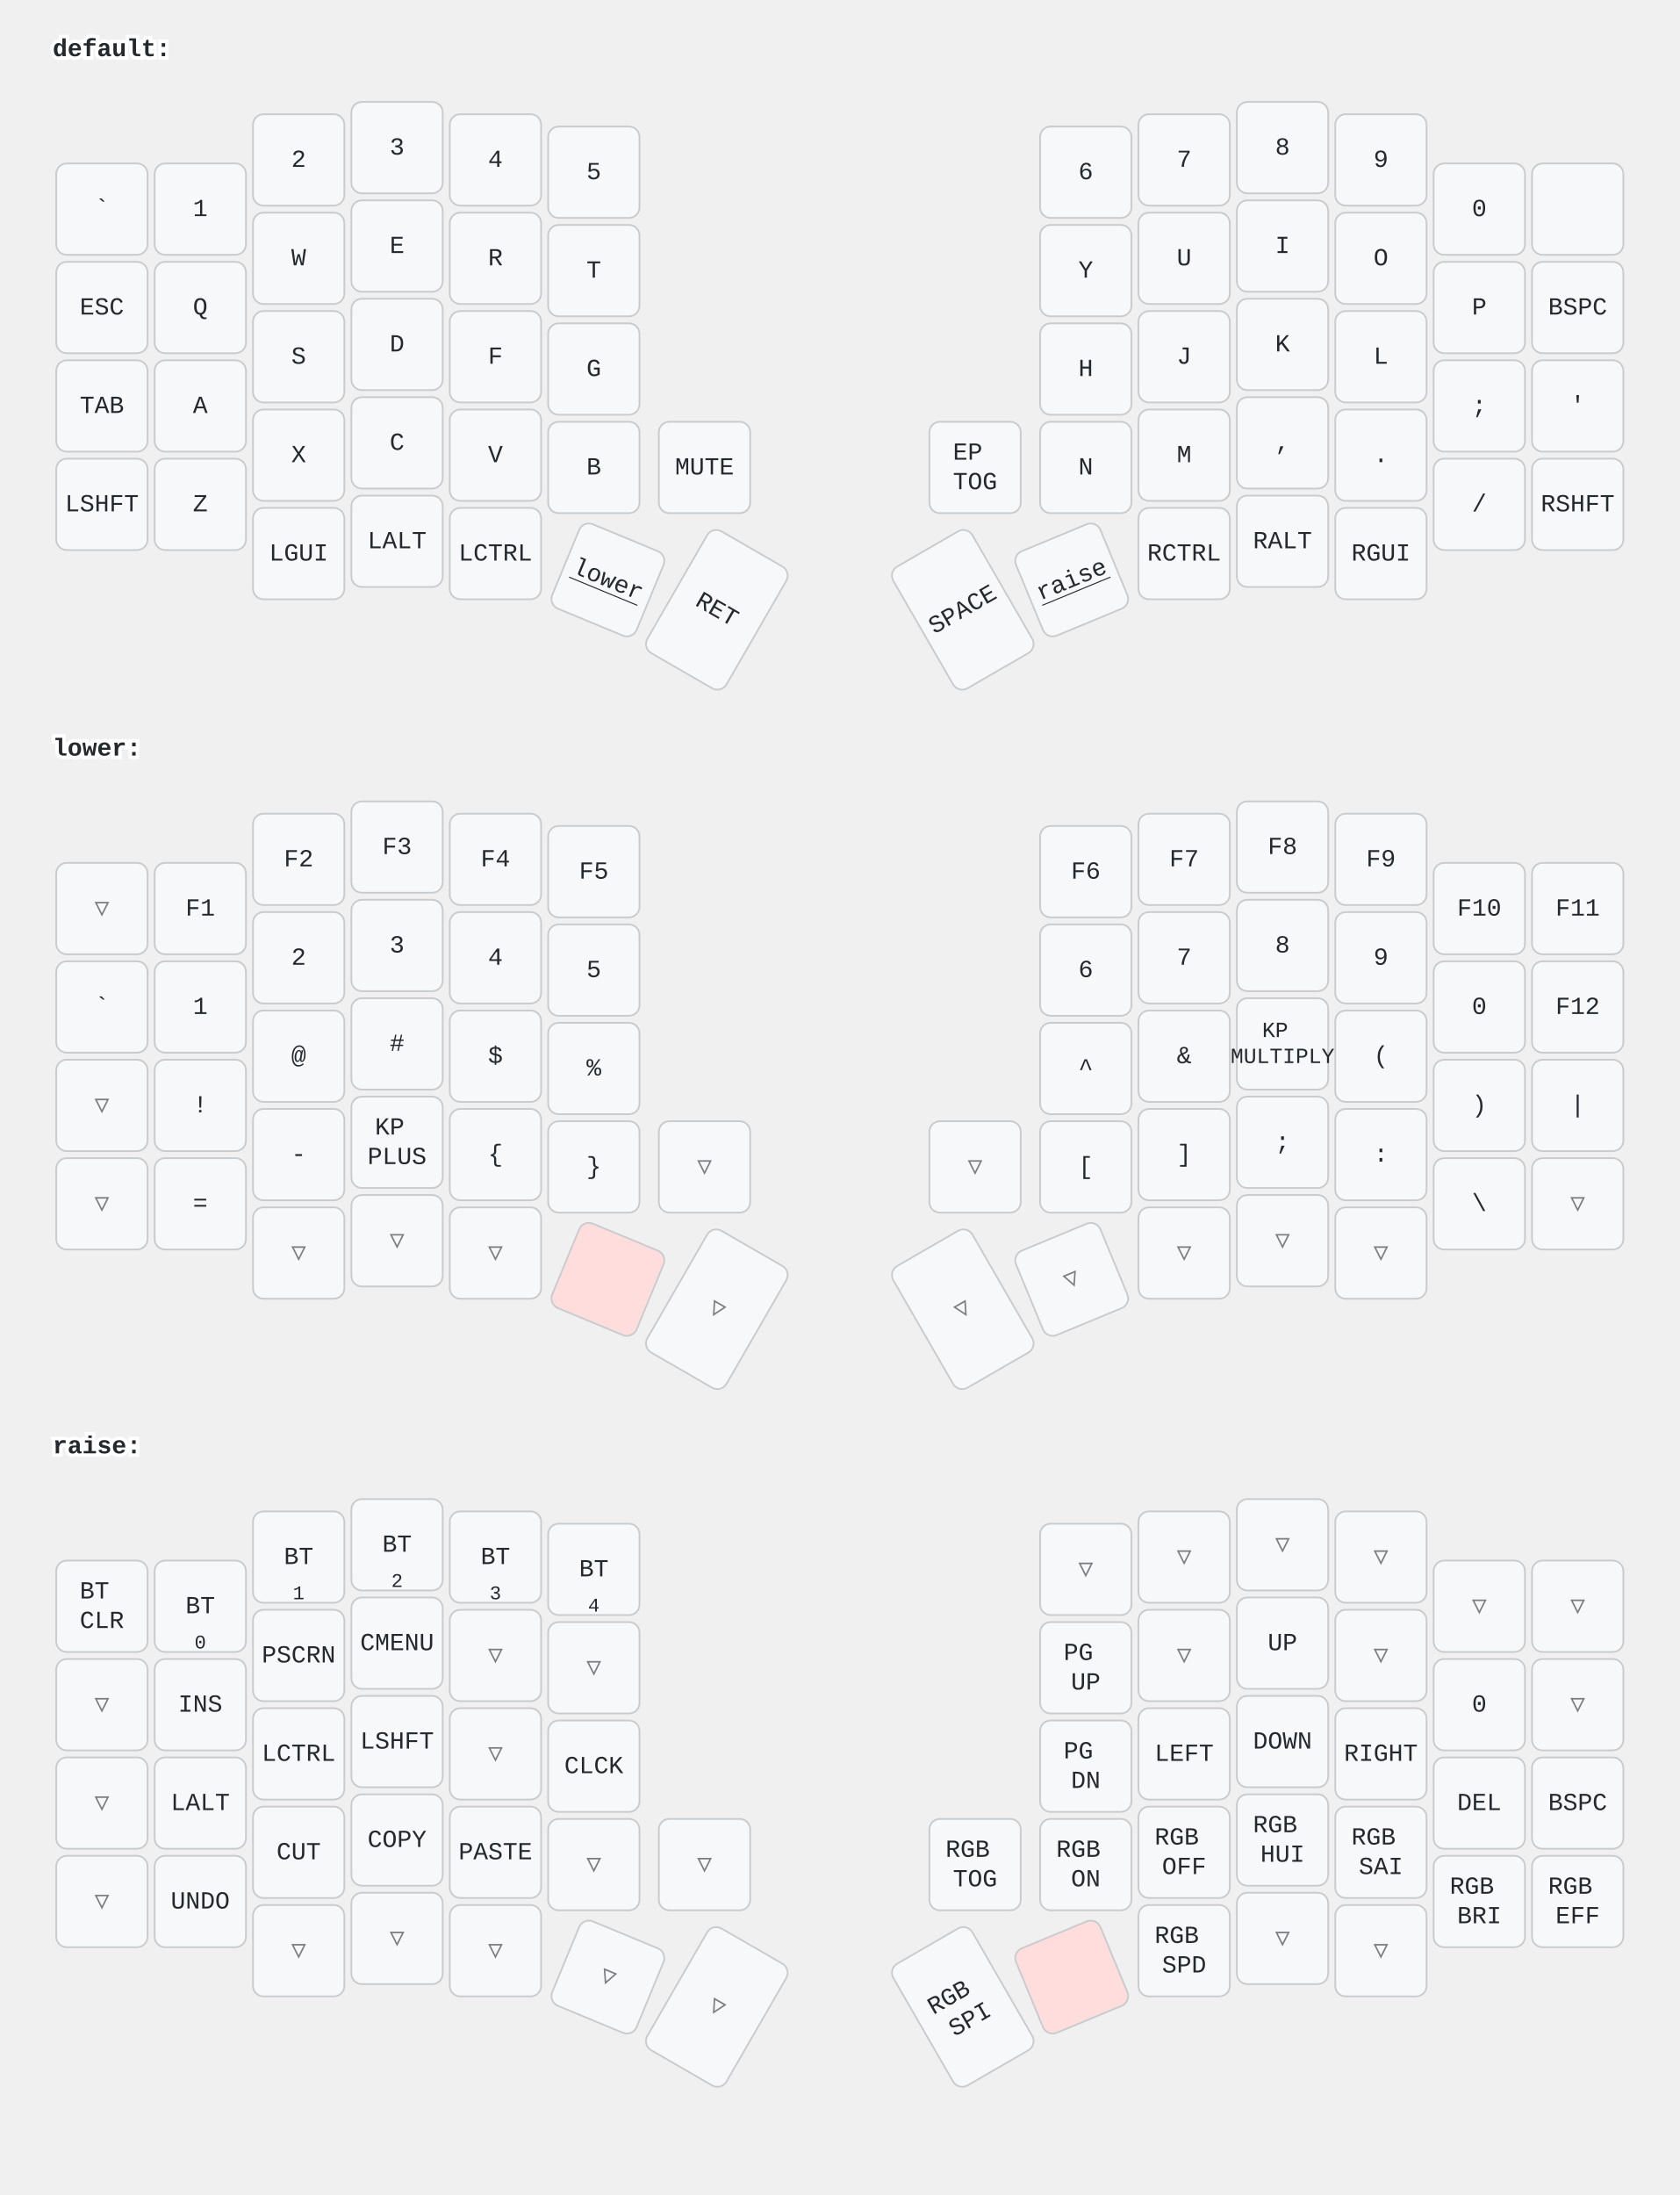
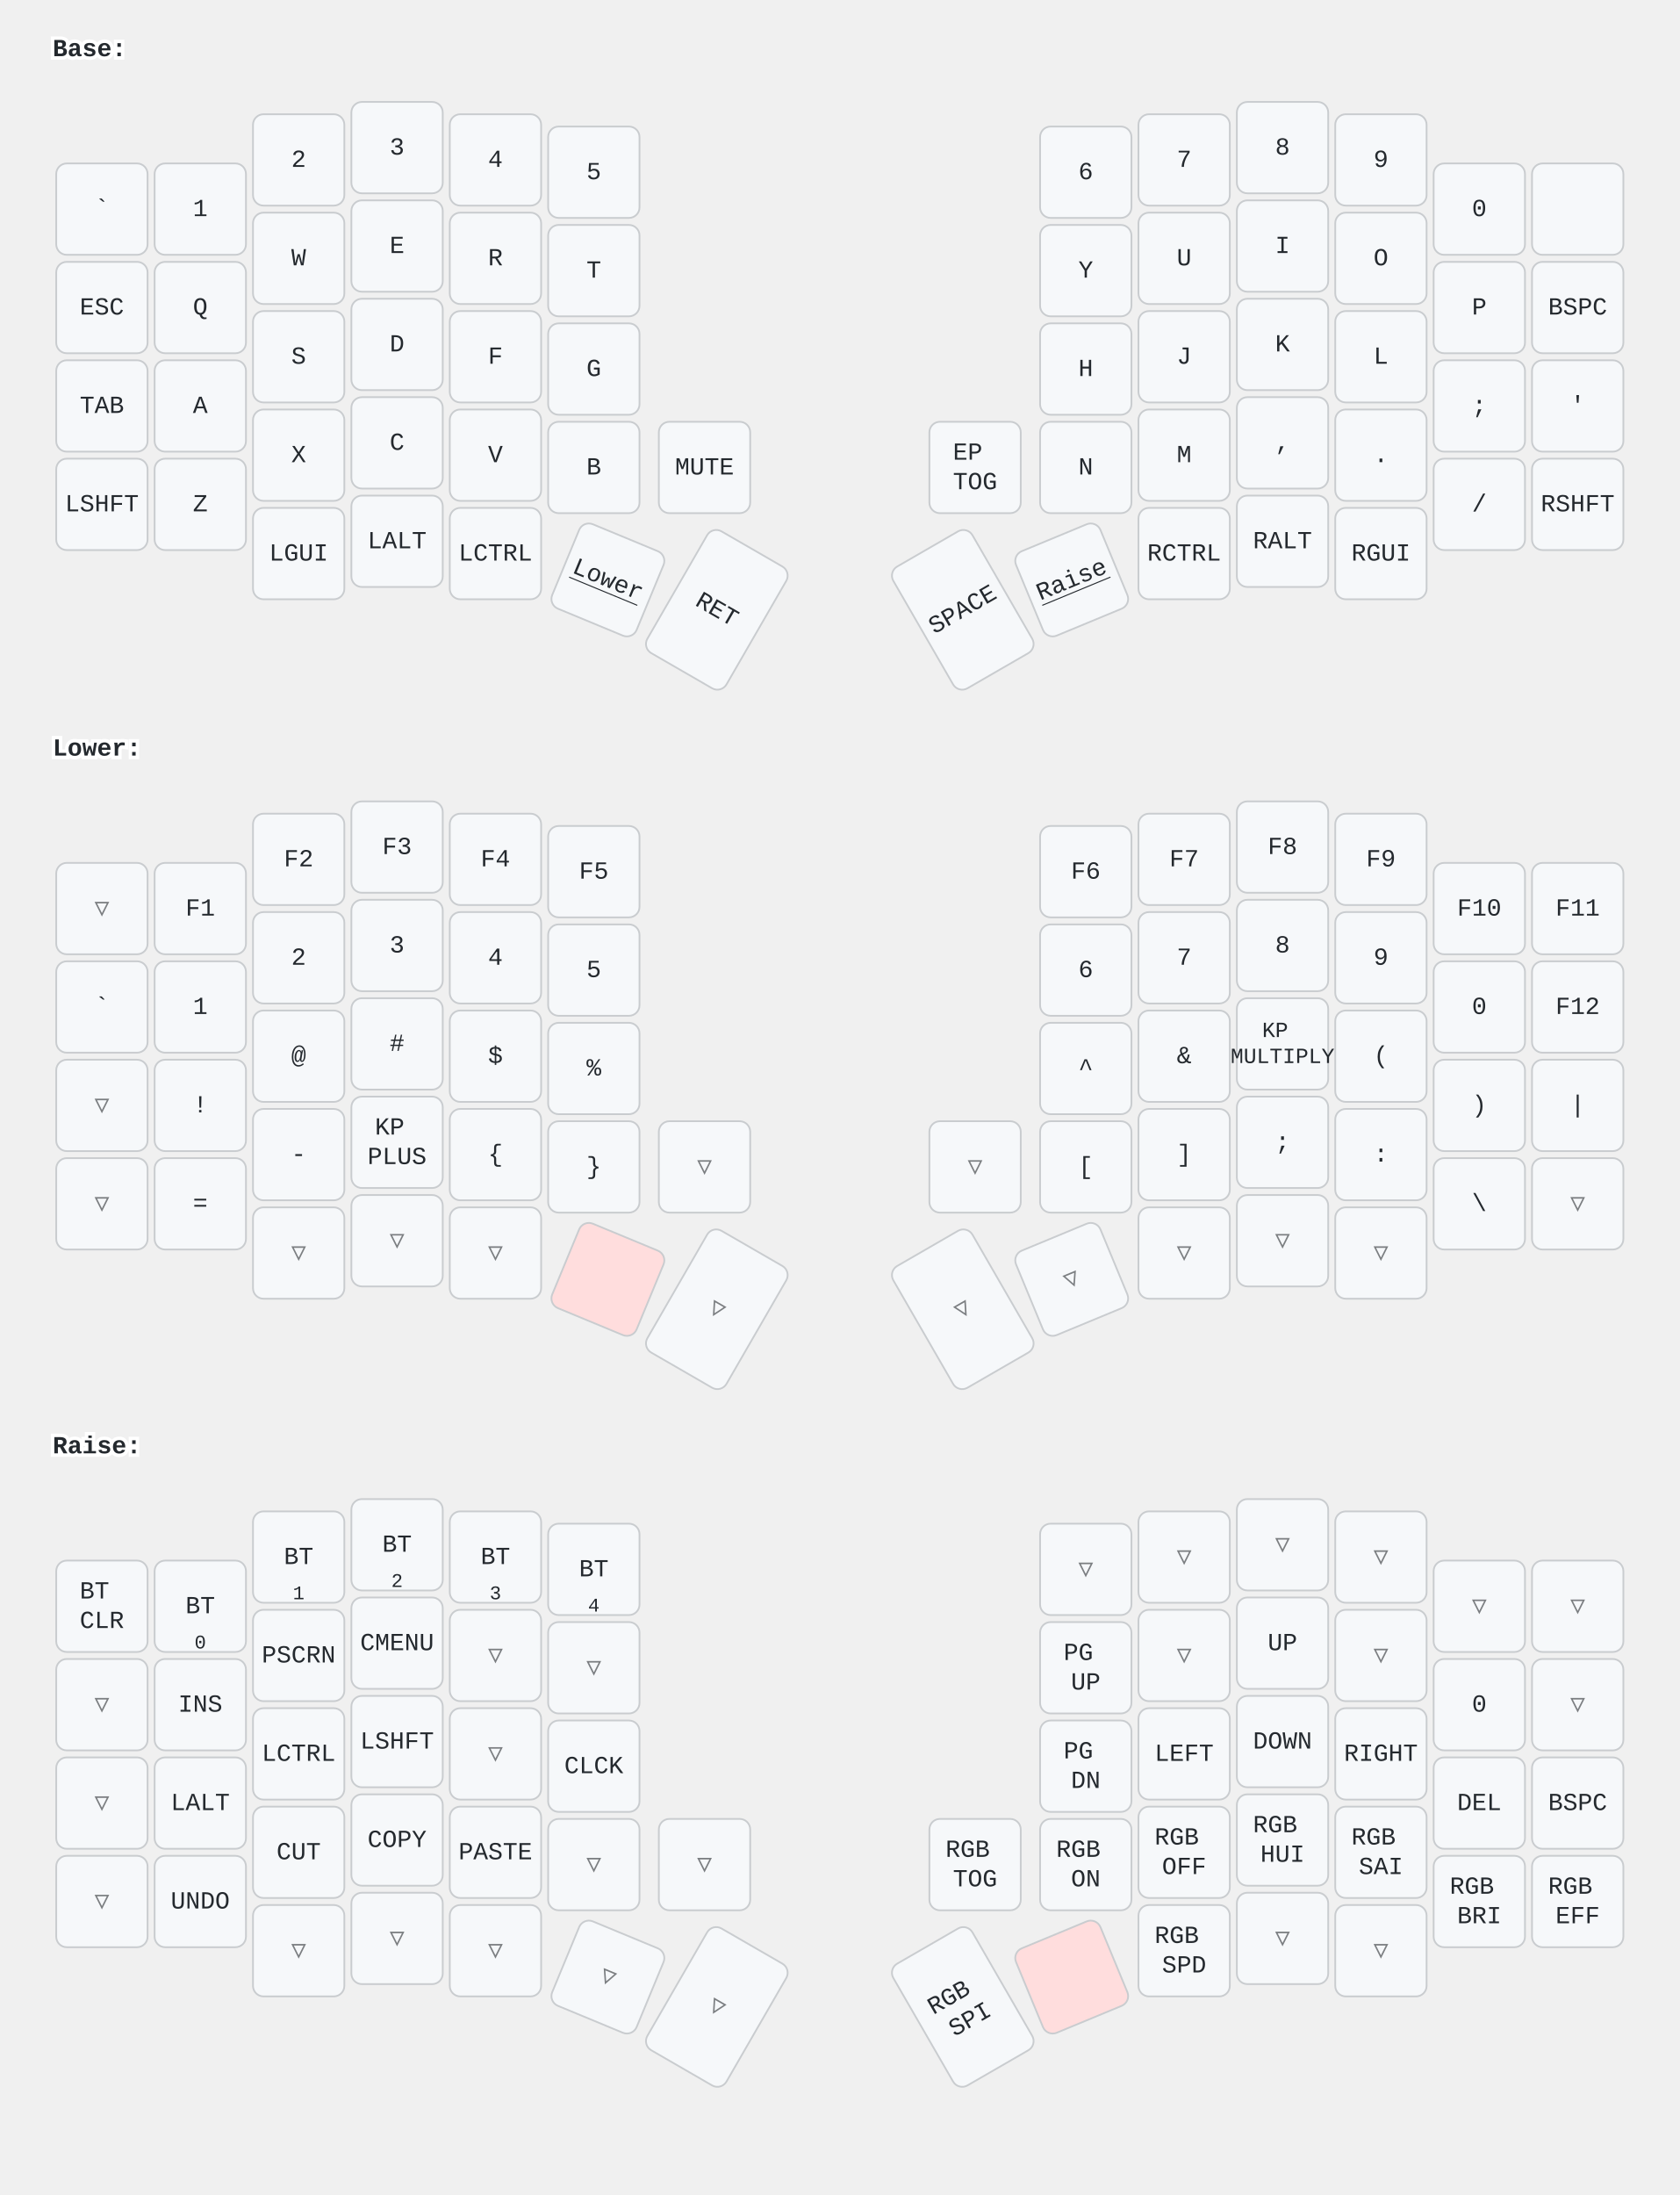
<svg xmlns="http://www.w3.org/2000/svg" width="956" height="1249" viewBox="0 0 956 1249" class="keymap">
  <style>/* inherit to force styles through use tags */
svg path {
    fill: inherit;
}

/* font and background color specifications */
svg.keymap {
    font-family: SFMono-Regular,Consolas,Liberation Mono,Menlo,monospace;
    font-size: 14px;
    font-kerning: normal;
    text-rendering: optimizeLegibility;
    fill: #24292e;
}

/* default key styling */
rect.key {
    fill: #f6f8fa;
}

rect.key, rect.combo {
    stroke: #c9cccf;
    stroke-width: 1;
}

/* default key side styling, only used is draw_key_sides is set */
rect.side {
    filter: brightness(90%);
}

/* color accent for combo boxes */
rect.combo, rect.combo-separate {
    fill: #cdf;
}

/* color accent for held keys */
rect.held, rect.combo.held {
    fill: #fdd;
}

/* color accent for ghost (optional) keys */
rect.ghost, rect.combo.ghost {
    stroke-dasharray: 4, 4;
    stroke-width: 2;
}

text {
    text-anchor: middle;
    dominant-baseline: middle;
}

/* styling for layer labels */
text.label {
    font-weight: bold;
    text-anchor: start;
    stroke: white;
    stroke-width: 4;
    paint-order: stroke;
}

/* styling for optional footer */
text.footer {
    text-anchor: end;
    dominant-baseline: auto;
    stroke: white;
    stroke-width: 4;
    paint-order: stroke;
}

/* styling for combo tap, and key non-tap label text */
text.combo, text.hold, text.shifted, text.left, text.right {
    font-size: 11px;
}

text.hold {
    text-anchor: middle;
    dominant-baseline: auto;
}

text.shifted {
    text-anchor: middle;
    dominant-baseline: hanging;
}

text.left {
    text-anchor: start;
}

text.right {
    text-anchor: end;
}

text.layer-activator {
    text-decoration: underline;
}

/* styling for hold/shifted label text in combo box */
text.combo.hold, text.combo.shifted, text.combo.left, text.combo.right {
    font-size: 8px;
}

/* lighter symbol for transparent keys */
text.trans {
    fill: #7b7e81;
}

/* styling for combo dendrons */
path.combo {
    stroke-width: 1;
    stroke: gray;
    fill: none;
}

/* Start Tabler Icons Cleanup */
/* cannot use height/width with glyphs */
.icon-tabler &gt; path {
    fill: inherit;
    stroke: inherit;
    stroke-width: 2;
}
/* hide tabler's default box */
.icon-tabler &gt; path[stroke="none"][fill="none"] {
    visibility: hidden;
}
/* End Tabler Icons Cleanup */

@media (prefers-color-scheme: dark) {
svg.keymap { fill: #d1d6db; }
rect.key { fill: #3f4750; }
rect.key, rect.combo { stroke: #60666c; }
rect.combo, rect.combo-separate { fill: #1f3d7a; }
rect.held, rect.combo.held { fill: #854747; }
text.label, text.footer { stroke: black; }
text.trans { fill: #7e8184; }
path.combo { stroke: #7f7f7f; }

}</style>
-   <g transform="translate(30, 0)" class="layer-default">
-     <text x="0" y="28" class="label" id="default">default:</text>
+   <g transform="translate(30, 0)" class="layer-Base">
+     <text x="0" y="28" class="label" id="Base">Base:</text>
    <g transform="translate(0, 56)">
      <g transform="translate(28, 63)" class="key keypos-0">
        <rect rx="6" ry="6" x="-26" y="-26" width="52" height="52" class="key" />
        <text x="0" y="0" class="key tap">`</text>
      </g>
      <g transform="translate(84, 63)" class="key keypos-1">
        <rect rx="6" ry="6" x="-26" y="-26" width="52" height="52" class="key" />
        <text x="0" y="0" class="key tap">1</text>
      </g>
      <g transform="translate(140, 35)" class="key keypos-2">
        <rect rx="6" ry="6" x="-26" y="-26" width="52" height="52" class="key" />
        <text x="0" y="0" class="key tap">2</text>
      </g>
      <g transform="translate(196, 28)" class="key keypos-3">
        <rect rx="6" ry="6" x="-26" y="-26" width="52" height="52" class="key" />
        <text x="0" y="0" class="key tap">3</text>
      </g>
      <g transform="translate(252, 35)" class="key keypos-4">
        <rect rx="6" ry="6" x="-26" y="-26" width="52" height="52" class="key" />
        <text x="0" y="0" class="key tap">4</text>
      </g>
      <g transform="translate(308, 42)" class="key keypos-5">
        <rect rx="6" ry="6" x="-26" y="-26" width="52" height="52" class="key" />
        <text x="0" y="0" class="key tap">5</text>
      </g>
      <g transform="translate(588, 42)" class="key keypos-6">
        <rect rx="6" ry="6" x="-26" y="-26" width="52" height="52" class="key" />
        <text x="0" y="0" class="key tap">6</text>
      </g>
      <g transform="translate(644, 35)" class="key keypos-7">
        <rect rx="6" ry="6" x="-26" y="-26" width="52" height="52" class="key" />
        <text x="0" y="0" class="key tap">7</text>
      </g>
      <g transform="translate(700, 28)" class="key keypos-8">
        <rect rx="6" ry="6" x="-26" y="-26" width="52" height="52" class="key" />
        <text x="0" y="0" class="key tap">8</text>
      </g>
      <g transform="translate(756, 35)" class="key keypos-9">
        <rect rx="6" ry="6" x="-26" y="-26" width="52" height="52" class="key" />
        <text x="0" y="0" class="key tap">9</text>
      </g>
      <g transform="translate(812, 63)" class="key keypos-10">
        <rect rx="6" ry="6" x="-26" y="-26" width="52" height="52" class="key" />
        <text x="0" y="0" class="key tap">0</text>
      </g>
      <g transform="translate(868, 63)" class="key keypos-11">
        <rect rx="6" ry="6" x="-26" y="-26" width="52" height="52" class="key" />
      </g>
      <g transform="translate(28, 119)" class="key keypos-12">
        <rect rx="6" ry="6" x="-26" y="-26" width="52" height="52" class="key" />
        <text x="0" y="0" class="key tap">ESC</text>
      </g>
      <g transform="translate(84, 119)" class="key keypos-13">
        <rect rx="6" ry="6" x="-26" y="-26" width="52" height="52" class="key" />
        <text x="0" y="0" class="key tap">Q</text>
      </g>
      <g transform="translate(140, 91)" class="key keypos-14">
        <rect rx="6" ry="6" x="-26" y="-26" width="52" height="52" class="key" />
        <text x="0" y="0" class="key tap">W</text>
      </g>
      <g transform="translate(196, 84)" class="key keypos-15">
        <rect rx="6" ry="6" x="-26" y="-26" width="52" height="52" class="key" />
        <text x="0" y="0" class="key tap">E</text>
      </g>
      <g transform="translate(252, 91)" class="key keypos-16">
        <rect rx="6" ry="6" x="-26" y="-26" width="52" height="52" class="key" />
        <text x="0" y="0" class="key tap">R</text>
      </g>
      <g transform="translate(308, 98)" class="key keypos-17">
        <rect rx="6" ry="6" x="-26" y="-26" width="52" height="52" class="key" />
        <text x="0" y="0" class="key tap">T</text>
      </g>
      <g transform="translate(588, 98)" class="key keypos-18">
        <rect rx="6" ry="6" x="-26" y="-26" width="52" height="52" class="key" />
        <text x="0" y="0" class="key tap">Y</text>
      </g>
      <g transform="translate(644, 91)" class="key keypos-19">
        <rect rx="6" ry="6" x="-26" y="-26" width="52" height="52" class="key" />
        <text x="0" y="0" class="key tap">U</text>
      </g>
      <g transform="translate(700, 84)" class="key keypos-20">
        <rect rx="6" ry="6" x="-26" y="-26" width="52" height="52" class="key" />
        <text x="0" y="0" class="key tap">I</text>
      </g>
      <g transform="translate(756, 91)" class="key keypos-21">
        <rect rx="6" ry="6" x="-26" y="-26" width="52" height="52" class="key" />
        <text x="0" y="0" class="key tap">O</text>
      </g>
      <g transform="translate(812, 119)" class="key keypos-22">
        <rect rx="6" ry="6" x="-26" y="-26" width="52" height="52" class="key" />
        <text x="0" y="0" class="key tap">P</text>
      </g>
      <g transform="translate(868, 119)" class="key keypos-23">
        <rect rx="6" ry="6" x="-26" y="-26" width="52" height="52" class="key" />
        <text x="0" y="0" class="key tap">BSPC</text>
      </g>
      <g transform="translate(28, 175)" class="key keypos-24">
        <rect rx="6" ry="6" x="-26" y="-26" width="52" height="52" class="key" />
        <text x="0" y="0" class="key tap">TAB</text>
      </g>
      <g transform="translate(84, 175)" class="key keypos-25">
        <rect rx="6" ry="6" x="-26" y="-26" width="52" height="52" class="key" />
        <text x="0" y="0" class="key tap">A</text>
      </g>
      <g transform="translate(140, 147)" class="key keypos-26">
        <rect rx="6" ry="6" x="-26" y="-26" width="52" height="52" class="key" />
        <text x="0" y="0" class="key tap">S</text>
      </g>
      <g transform="translate(196, 140)" class="key keypos-27">
        <rect rx="6" ry="6" x="-26" y="-26" width="52" height="52" class="key" />
        <text x="0" y="0" class="key tap">D</text>
      </g>
      <g transform="translate(252, 147)" class="key keypos-28">
        <rect rx="6" ry="6" x="-26" y="-26" width="52" height="52" class="key" />
        <text x="0" y="0" class="key tap">F</text>
      </g>
      <g transform="translate(308, 154)" class="key keypos-29">
        <rect rx="6" ry="6" x="-26" y="-26" width="52" height="52" class="key" />
        <text x="0" y="0" class="key tap">G</text>
      </g>
      <g transform="translate(588, 154)" class="key keypos-30">
        <rect rx="6" ry="6" x="-26" y="-26" width="52" height="52" class="key" />
        <text x="0" y="0" class="key tap">H</text>
      </g>
      <g transform="translate(644, 147)" class="key keypos-31">
        <rect rx="6" ry="6" x="-26" y="-26" width="52" height="52" class="key" />
        <text x="0" y="0" class="key tap">J</text>
      </g>
      <g transform="translate(700, 140)" class="key keypos-32">
        <rect rx="6" ry="6" x="-26" y="-26" width="52" height="52" class="key" />
        <text x="0" y="0" class="key tap">K</text>
      </g>
      <g transform="translate(756, 147)" class="key keypos-33">
        <rect rx="6" ry="6" x="-26" y="-26" width="52" height="52" class="key" />
        <text x="0" y="0" class="key tap">L</text>
      </g>
      <g transform="translate(812, 175)" class="key keypos-34">
        <rect rx="6" ry="6" x="-26" y="-26" width="52" height="52" class="key" />
        <text x="0" y="0" class="key tap">;</text>
      </g>
      <g transform="translate(868, 175)" class="key keypos-35">
        <rect rx="6" ry="6" x="-26" y="-26" width="52" height="52" class="key" />
        <text x="0" y="0" class="key tap">'</text>
      </g>
      <g transform="translate(28, 231)" class="key keypos-36">
        <rect rx="6" ry="6" x="-26" y="-26" width="52" height="52" class="key" />
        <text x="0" y="0" class="key tap">LSHFT</text>
      </g>
      <g transform="translate(84, 231)" class="key keypos-37">
        <rect rx="6" ry="6" x="-26" y="-26" width="52" height="52" class="key" />
        <text x="0" y="0" class="key tap">Z</text>
      </g>
      <g transform="translate(140, 203)" class="key keypos-38">
        <rect rx="6" ry="6" x="-26" y="-26" width="52" height="52" class="key" />
        <text x="0" y="0" class="key tap">X</text>
      </g>
      <g transform="translate(196, 196)" class="key keypos-39">
        <rect rx="6" ry="6" x="-26" y="-26" width="52" height="52" class="key" />
        <text x="0" y="0" class="key tap">C</text>
      </g>
      <g transform="translate(252, 203)" class="key keypos-40">
        <rect rx="6" ry="6" x="-26" y="-26" width="52" height="52" class="key" />
        <text x="0" y="0" class="key tap">V</text>
      </g>
      <g transform="translate(308, 210)" class="key keypos-41">
        <rect rx="6" ry="6" x="-26" y="-26" width="52" height="52" class="key" />
        <text x="0" y="0" class="key tap">B</text>
      </g>
      <g transform="translate(371, 210)" class="key keypos-42">
        <rect rx="6" ry="6" x="-26" y="-26" width="52" height="52" class="key" />
        <text x="0" y="0" class="key tap">MUTE</text>
      </g>
      <g transform="translate(525, 210)" class="key keypos-43">
        <rect rx="6" ry="6" x="-26" y="-26" width="52" height="52" class="key" />
        <text x="0" y="0" class="key tap">
          <tspan x="0" dy="-0.6em">EP</tspan>
          <tspan x="0" dy="1.2em">TOG</tspan>
        </text>
      </g>
      <g transform="translate(588, 210)" class="key keypos-44">
        <rect rx="6" ry="6" x="-26" y="-26" width="52" height="52" class="key" />
        <text x="0" y="0" class="key tap">N</text>
      </g>
      <g transform="translate(644, 203)" class="key keypos-45">
        <rect rx="6" ry="6" x="-26" y="-26" width="52" height="52" class="key" />
        <text x="0" y="0" class="key tap">M</text>
      </g>
      <g transform="translate(700, 196)" class="key keypos-46">
        <rect rx="6" ry="6" x="-26" y="-26" width="52" height="52" class="key" />
        <text x="0" y="0" class="key tap">,</text>
      </g>
      <g transform="translate(756, 203)" class="key keypos-47">
        <rect rx="6" ry="6" x="-26" y="-26" width="52" height="52" class="key" />
        <text x="0" y="0" class="key tap">.</text>
      </g>
      <g transform="translate(812, 231)" class="key keypos-48">
        <rect rx="6" ry="6" x="-26" y="-26" width="52" height="52" class="key" />
        <text x="0" y="0" class="key tap">/</text>
      </g>
      <g transform="translate(868, 231)" class="key keypos-49">
        <rect rx="6" ry="6" x="-26" y="-26" width="52" height="52" class="key" />
        <text x="0" y="0" class="key tap">RSHFT</text>
      </g>
      <g transform="translate(140, 259)" class="key keypos-50">
        <rect rx="6" ry="6" x="-26" y="-26" width="52" height="52" class="key" />
        <text x="0" y="0" class="key tap">LGUI</text>
      </g>
      <g transform="translate(196, 252)" class="key keypos-51">
        <rect rx="6" ry="6" x="-26" y="-26" width="52" height="52" class="key" />
        <text x="0" y="0" class="key tap">LALT</text>
      </g>
      <g transform="translate(252, 259)" class="key keypos-52">
        <rect rx="6" ry="6" x="-26" y="-26" width="52" height="52" class="key" />
        <text x="0" y="0" class="key tap">LCTRL</text>
      </g>
      <g transform="translate(316, 274) rotate(22.5)" class="key keypos-53">
        <rect rx="6" ry="6" x="-26" y="-26" width="52" height="52" class="key" />
-         <a href="#lower">
-           <text x="0" y="0" class="key tap layer-activator">lower</text>
+         <a href="#Lower">
+           <text x="0" y="0" class="key tap layer-activator">Lower</text>
        </a>
      </g>
      <g transform="translate(378, 291) rotate(30.0)" class="key keypos-54">
        <rect rx="6" ry="6" x="-26" y="-40" width="52" height="80" class="key" />
        <text x="0" y="0" class="key tap">RET</text>
      </g>
      <g transform="translate(518, 291) rotate(-30.0)" class="key keypos-55">
        <rect rx="6" ry="6" x="-26" y="-40" width="52" height="80" class="key" />
        <text x="0" y="0" class="key tap">SPACE</text>
      </g>
      <g transform="translate(580, 274) rotate(-22.5)" class="key keypos-56">
        <rect rx="6" ry="6" x="-26" y="-26" width="52" height="52" class="key" />
-         <a href="#raise">
-           <text x="0" y="0" class="key tap layer-activator">raise</text>
+         <a href="#Raise">
+           <text x="0" y="0" class="key tap layer-activator">Raise</text>
        </a>
      </g>
      <g transform="translate(644, 259)" class="key keypos-57">
        <rect rx="6" ry="6" x="-26" y="-26" width="52" height="52" class="key" />
        <text x="0" y="0" class="key tap">RCTRL</text>
      </g>
      <g transform="translate(700, 252)" class="key keypos-58">
        <rect rx="6" ry="6" x="-26" y="-26" width="52" height="52" class="key" />
        <text x="0" y="0" class="key tap">RALT</text>
      </g>
      <g transform="translate(756, 259)" class="key keypos-59">
        <rect rx="6" ry="6" x="-26" y="-26" width="52" height="52" class="key" />
        <text x="0" y="0" class="key tap">RGUI</text>
      </g>
    </g>
  </g>
-   <g transform="translate(30, 398)" class="layer-lower">
-     <text x="0" y="28" class="label" id="lower">lower:</text>
+   <g transform="translate(30, 398)" class="layer-Lower">
+     <text x="0" y="28" class="label" id="Lower">Lower:</text>
    <g transform="translate(0, 56)">
      <g transform="translate(28, 63)" class="key trans keypos-0">
        <rect rx="6" ry="6" x="-26" y="-26" width="52" height="52" class="key trans" />
        <text x="0" y="0" class="key trans tap">▽</text>
      </g>
      <g transform="translate(84, 63)" class="key keypos-1">
        <rect rx="6" ry="6" x="-26" y="-26" width="52" height="52" class="key" />
        <text x="0" y="0" class="key tap">F1</text>
      </g>
      <g transform="translate(140, 35)" class="key keypos-2">
        <rect rx="6" ry="6" x="-26" y="-26" width="52" height="52" class="key" />
        <text x="0" y="0" class="key tap">F2</text>
      </g>
      <g transform="translate(196, 28)" class="key keypos-3">
        <rect rx="6" ry="6" x="-26" y="-26" width="52" height="52" class="key" />
        <text x="0" y="0" class="key tap">F3</text>
      </g>
      <g transform="translate(252, 35)" class="key keypos-4">
        <rect rx="6" ry="6" x="-26" y="-26" width="52" height="52" class="key" />
        <text x="0" y="0" class="key tap">F4</text>
      </g>
      <g transform="translate(308, 42)" class="key keypos-5">
        <rect rx="6" ry="6" x="-26" y="-26" width="52" height="52" class="key" />
        <text x="0" y="0" class="key tap">F5</text>
      </g>
      <g transform="translate(588, 42)" class="key keypos-6">
        <rect rx="6" ry="6" x="-26" y="-26" width="52" height="52" class="key" />
        <text x="0" y="0" class="key tap">F6</text>
      </g>
      <g transform="translate(644, 35)" class="key keypos-7">
        <rect rx="6" ry="6" x="-26" y="-26" width="52" height="52" class="key" />
        <text x="0" y="0" class="key tap">F7</text>
      </g>
      <g transform="translate(700, 28)" class="key keypos-8">
        <rect rx="6" ry="6" x="-26" y="-26" width="52" height="52" class="key" />
        <text x="0" y="0" class="key tap">F8</text>
      </g>
      <g transform="translate(756, 35)" class="key keypos-9">
        <rect rx="6" ry="6" x="-26" y="-26" width="52" height="52" class="key" />
        <text x="0" y="0" class="key tap">F9</text>
      </g>
      <g transform="translate(812, 63)" class="key keypos-10">
        <rect rx="6" ry="6" x="-26" y="-26" width="52" height="52" class="key" />
        <text x="0" y="0" class="key tap">F10</text>
      </g>
      <g transform="translate(868, 63)" class="key keypos-11">
        <rect rx="6" ry="6" x="-26" y="-26" width="52" height="52" class="key" />
        <text x="0" y="0" class="key tap">F11</text>
      </g>
      <g transform="translate(28, 119)" class="key keypos-12">
        <rect rx="6" ry="6" x="-26" y="-26" width="52" height="52" class="key" />
        <text x="0" y="0" class="key tap">`</text>
      </g>
      <g transform="translate(84, 119)" class="key keypos-13">
        <rect rx="6" ry="6" x="-26" y="-26" width="52" height="52" class="key" />
        <text x="0" y="0" class="key tap">1</text>
      </g>
      <g transform="translate(140, 91)" class="key keypos-14">
        <rect rx="6" ry="6" x="-26" y="-26" width="52" height="52" class="key" />
        <text x="0" y="0" class="key tap">2</text>
      </g>
      <g transform="translate(196, 84)" class="key keypos-15">
        <rect rx="6" ry="6" x="-26" y="-26" width="52" height="52" class="key" />
        <text x="0" y="0" class="key tap">3</text>
      </g>
      <g transform="translate(252, 91)" class="key keypos-16">
        <rect rx="6" ry="6" x="-26" y="-26" width="52" height="52" class="key" />
        <text x="0" y="0" class="key tap">4</text>
      </g>
      <g transform="translate(308, 98)" class="key keypos-17">
        <rect rx="6" ry="6" x="-26" y="-26" width="52" height="52" class="key" />
        <text x="0" y="0" class="key tap">5</text>
      </g>
      <g transform="translate(588, 98)" class="key keypos-18">
        <rect rx="6" ry="6" x="-26" y="-26" width="52" height="52" class="key" />
        <text x="0" y="0" class="key tap">6</text>
      </g>
      <g transform="translate(644, 91)" class="key keypos-19">
        <rect rx="6" ry="6" x="-26" y="-26" width="52" height="52" class="key" />
        <text x="0" y="0" class="key tap">7</text>
      </g>
      <g transform="translate(700, 84)" class="key keypos-20">
        <rect rx="6" ry="6" x="-26" y="-26" width="52" height="52" class="key" />
        <text x="0" y="0" class="key tap">8</text>
      </g>
      <g transform="translate(756, 91)" class="key keypos-21">
        <rect rx="6" ry="6" x="-26" y="-26" width="52" height="52" class="key" />
        <text x="0" y="0" class="key tap">9</text>
      </g>
      <g transform="translate(812, 119)" class="key keypos-22">
        <rect rx="6" ry="6" x="-26" y="-26" width="52" height="52" class="key" />
        <text x="0" y="0" class="key tap">0</text>
      </g>
      <g transform="translate(868, 119)" class="key keypos-23">
        <rect rx="6" ry="6" x="-26" y="-26" width="52" height="52" class="key" />
        <text x="0" y="0" class="key tap">F12</text>
      </g>
      <g transform="translate(28, 175)" class="key trans keypos-24">
        <rect rx="6" ry="6" x="-26" y="-26" width="52" height="52" class="key trans" />
        <text x="0" y="0" class="key trans tap">▽</text>
      </g>
      <g transform="translate(84, 175)" class="key keypos-25">
        <rect rx="6" ry="6" x="-26" y="-26" width="52" height="52" class="key" />
        <text x="0" y="0" class="key tap">!</text>
      </g>
      <g transform="translate(140, 147)" class="key keypos-26">
        <rect rx="6" ry="6" x="-26" y="-26" width="52" height="52" class="key" />
        <text x="0" y="0" class="key tap">@</text>
      </g>
      <g transform="translate(196, 140)" class="key keypos-27">
        <rect rx="6" ry="6" x="-26" y="-26" width="52" height="52" class="key" />
        <text x="0" y="0" class="key tap">#</text>
      </g>
      <g transform="translate(252, 147)" class="key keypos-28">
        <rect rx="6" ry="6" x="-26" y="-26" width="52" height="52" class="key" />
        <text x="0" y="0" class="key tap">$</text>
      </g>
      <g transform="translate(308, 154)" class="key keypos-29">
        <rect rx="6" ry="6" x="-26" y="-26" width="52" height="52" class="key" />
        <text x="0" y="0" class="key tap">%</text>
      </g>
      <g transform="translate(588, 154)" class="key keypos-30">
        <rect rx="6" ry="6" x="-26" y="-26" width="52" height="52" class="key" />
        <text x="0" y="0" class="key tap">^</text>
      </g>
      <g transform="translate(644, 147)" class="key keypos-31">
        <rect rx="6" ry="6" x="-26" y="-26" width="52" height="52" class="key" />
        <text x="0" y="0" class="key tap">&amp;</text>
      </g>
      <g transform="translate(700, 140)" class="key keypos-32">
        <rect rx="6" ry="6" x="-26" y="-26" width="52" height="52" class="key" />
        <text x="0" y="0" class="key tap">
          <tspan x="0" dy="-0.6em" style="font-size: 88%">KP</tspan>
          <tspan x="0" dy="1.2em" style="font-size: 88%">MULTIPLY</tspan>
        </text>
      </g>
      <g transform="translate(756, 147)" class="key keypos-33">
        <rect rx="6" ry="6" x="-26" y="-26" width="52" height="52" class="key" />
        <text x="0" y="0" class="key tap">(</text>
      </g>
      <g transform="translate(812, 175)" class="key keypos-34">
        <rect rx="6" ry="6" x="-26" y="-26" width="52" height="52" class="key" />
        <text x="0" y="0" class="key tap">)</text>
      </g>
      <g transform="translate(868, 175)" class="key keypos-35">
        <rect rx="6" ry="6" x="-26" y="-26" width="52" height="52" class="key" />
        <text x="0" y="0" class="key tap">|</text>
      </g>
      <g transform="translate(28, 231)" class="key trans keypos-36">
        <rect rx="6" ry="6" x="-26" y="-26" width="52" height="52" class="key trans" />
        <text x="0" y="0" class="key trans tap">▽</text>
      </g>
      <g transform="translate(84, 231)" class="key keypos-37">
        <rect rx="6" ry="6" x="-26" y="-26" width="52" height="52" class="key" />
        <text x="0" y="0" class="key tap">=</text>
      </g>
      <g transform="translate(140, 203)" class="key keypos-38">
        <rect rx="6" ry="6" x="-26" y="-26" width="52" height="52" class="key" />
        <text x="0" y="0" class="key tap">-</text>
      </g>
      <g transform="translate(196, 196)" class="key keypos-39">
        <rect rx="6" ry="6" x="-26" y="-26" width="52" height="52" class="key" />
        <text x="0" y="0" class="key tap">
          <tspan x="0" dy="-0.6em">KP</tspan>
          <tspan x="0" dy="1.2em">PLUS</tspan>
        </text>
      </g>
      <g transform="translate(252, 203)" class="key keypos-40">
        <rect rx="6" ry="6" x="-26" y="-26" width="52" height="52" class="key" />
        <text x="0" y="0" class="key tap">{</text>
      </g>
      <g transform="translate(308, 210)" class="key keypos-41">
        <rect rx="6" ry="6" x="-26" y="-26" width="52" height="52" class="key" />
        <text x="0" y="0" class="key tap">}</text>
      </g>
      <g transform="translate(371, 210)" class="key trans keypos-42">
        <rect rx="6" ry="6" x="-26" y="-26" width="52" height="52" class="key trans" />
        <text x="0" y="0" class="key trans tap">▽</text>
      </g>
      <g transform="translate(525, 210)" class="key trans keypos-43">
        <rect rx="6" ry="6" x="-26" y="-26" width="52" height="52" class="key trans" />
        <text x="0" y="0" class="key trans tap">▽</text>
      </g>
      <g transform="translate(588, 210)" class="key keypos-44">
        <rect rx="6" ry="6" x="-26" y="-26" width="52" height="52" class="key" />
        <text x="0" y="0" class="key tap">[</text>
      </g>
      <g transform="translate(644, 203)" class="key keypos-45">
        <rect rx="6" ry="6" x="-26" y="-26" width="52" height="52" class="key" />
        <text x="0" y="0" class="key tap">]</text>
      </g>
      <g transform="translate(700, 196)" class="key keypos-46">
        <rect rx="6" ry="6" x="-26" y="-26" width="52" height="52" class="key" />
        <text x="0" y="0" class="key tap">;</text>
      </g>
      <g transform="translate(756, 203)" class="key keypos-47">
        <rect rx="6" ry="6" x="-26" y="-26" width="52" height="52" class="key" />
        <text x="0" y="0" class="key tap">:</text>
      </g>
      <g transform="translate(812, 231)" class="key keypos-48">
        <rect rx="6" ry="6" x="-26" y="-26" width="52" height="52" class="key" />
        <text x="0" y="0" class="key tap">\</text>
      </g>
      <g transform="translate(868, 231)" class="key trans keypos-49">
        <rect rx="6" ry="6" x="-26" y="-26" width="52" height="52" class="key trans" />
        <text x="0" y="0" class="key trans tap">▽</text>
      </g>
      <g transform="translate(140, 259)" class="key trans keypos-50">
        <rect rx="6" ry="6" x="-26" y="-26" width="52" height="52" class="key trans" />
        <text x="0" y="0" class="key trans tap">▽</text>
      </g>
      <g transform="translate(196, 252)" class="key trans keypos-51">
        <rect rx="6" ry="6" x="-26" y="-26" width="52" height="52" class="key trans" />
        <text x="0" y="0" class="key trans tap">▽</text>
      </g>
      <g transform="translate(252, 259)" class="key trans keypos-52">
        <rect rx="6" ry="6" x="-26" y="-26" width="52" height="52" class="key trans" />
        <text x="0" y="0" class="key trans tap">▽</text>
      </g>
      <g transform="translate(316, 274) rotate(22.5)" class="key held keypos-53">
        <rect rx="6" ry="6" x="-26" y="-26" width="52" height="52" class="key held" />
      </g>
      <g transform="translate(378, 291) rotate(30.0)" class="key trans keypos-54">
        <rect rx="6" ry="6" x="-26" y="-40" width="52" height="80" class="key trans" />
        <text x="0" y="0" class="key trans tap">▽</text>
      </g>
      <g transform="translate(518, 291) rotate(-30.0)" class="key trans keypos-55">
        <rect rx="6" ry="6" x="-26" y="-40" width="52" height="80" class="key trans" />
        <text x="0" y="0" class="key trans tap">▽</text>
      </g>
      <g transform="translate(580, 274) rotate(-22.5)" class="key trans keypos-56">
        <rect rx="6" ry="6" x="-26" y="-26" width="52" height="52" class="key trans" />
        <text x="0" y="0" class="key trans tap">▽</text>
      </g>
      <g transform="translate(644, 259)" class="key trans keypos-57">
        <rect rx="6" ry="6" x="-26" y="-26" width="52" height="52" class="key trans" />
        <text x="0" y="0" class="key trans tap">▽</text>
      </g>
      <g transform="translate(700, 252)" class="key trans keypos-58">
        <rect rx="6" ry="6" x="-26" y="-26" width="52" height="52" class="key trans" />
        <text x="0" y="0" class="key trans tap">▽</text>
      </g>
      <g transform="translate(756, 259)" class="key trans keypos-59">
        <rect rx="6" ry="6" x="-26" y="-26" width="52" height="52" class="key trans" />
        <text x="0" y="0" class="key trans tap">▽</text>
      </g>
    </g>
  </g>
-   <g transform="translate(30, 795)" class="layer-raise">
-     <text x="0" y="28" class="label" id="raise">raise:</text>
+   <g transform="translate(30, 795)" class="layer-Raise">
+     <text x="0" y="28" class="label" id="Raise">Raise:</text>
    <g transform="translate(0, 56)">
      <g transform="translate(28, 63)" class="key keypos-0">
        <rect rx="6" ry="6" x="-26" y="-26" width="52" height="52" class="key" />
        <text x="0" y="0" class="key tap">
          <tspan x="0" dy="-0.6em">BT</tspan>
          <tspan x="0" dy="1.2em">CLR</tspan>
        </text>
      </g>
      <g transform="translate(84, 63)" class="key keypos-1">
        <rect rx="6" ry="6" x="-26" y="-26" width="52" height="52" class="key" />
        <text x="0" y="0" class="key tap">BT</text>
        <text x="0" y="24" class="key hold">0</text>
      </g>
      <g transform="translate(140, 35)" class="key keypos-2">
        <rect rx="6" ry="6" x="-26" y="-26" width="52" height="52" class="key" />
        <text x="0" y="0" class="key tap">BT</text>
        <text x="0" y="24" class="key hold">1</text>
      </g>
      <g transform="translate(196, 28)" class="key keypos-3">
        <rect rx="6" ry="6" x="-26" y="-26" width="52" height="52" class="key" />
        <text x="0" y="0" class="key tap">BT</text>
        <text x="0" y="24" class="key hold">2</text>
      </g>
      <g transform="translate(252, 35)" class="key keypos-4">
        <rect rx="6" ry="6" x="-26" y="-26" width="52" height="52" class="key" />
        <text x="0" y="0" class="key tap">BT</text>
        <text x="0" y="24" class="key hold">3</text>
      </g>
      <g transform="translate(308, 42)" class="key keypos-5">
        <rect rx="6" ry="6" x="-26" y="-26" width="52" height="52" class="key" />
        <text x="0" y="0" class="key tap">BT</text>
        <text x="0" y="24" class="key hold">4</text>
      </g>
      <g transform="translate(588, 42)" class="key trans keypos-6">
        <rect rx="6" ry="6" x="-26" y="-26" width="52" height="52" class="key trans" />
        <text x="0" y="0" class="key trans tap">▽</text>
      </g>
      <g transform="translate(644, 35)" class="key trans keypos-7">
        <rect rx="6" ry="6" x="-26" y="-26" width="52" height="52" class="key trans" />
        <text x="0" y="0" class="key trans tap">▽</text>
      </g>
      <g transform="translate(700, 28)" class="key trans keypos-8">
        <rect rx="6" ry="6" x="-26" y="-26" width="52" height="52" class="key trans" />
        <text x="0" y="0" class="key trans tap">▽</text>
      </g>
      <g transform="translate(756, 35)" class="key trans keypos-9">
        <rect rx="6" ry="6" x="-26" y="-26" width="52" height="52" class="key trans" />
        <text x="0" y="0" class="key trans tap">▽</text>
      </g>
      <g transform="translate(812, 63)" class="key trans keypos-10">
        <rect rx="6" ry="6" x="-26" y="-26" width="52" height="52" class="key trans" />
        <text x="0" y="0" class="key trans tap">▽</text>
      </g>
      <g transform="translate(868, 63)" class="key trans keypos-11">
        <rect rx="6" ry="6" x="-26" y="-26" width="52" height="52" class="key trans" />
        <text x="0" y="0" class="key trans tap">▽</text>
      </g>
      <g transform="translate(28, 119)" class="key trans keypos-12">
        <rect rx="6" ry="6" x="-26" y="-26" width="52" height="52" class="key trans" />
        <text x="0" y="0" class="key trans tap">▽</text>
      </g>
      <g transform="translate(84, 119)" class="key keypos-13">
        <rect rx="6" ry="6" x="-26" y="-26" width="52" height="52" class="key" />
        <text x="0" y="0" class="key tap">INS</text>
      </g>
      <g transform="translate(140, 91)" class="key keypos-14">
        <rect rx="6" ry="6" x="-26" y="-26" width="52" height="52" class="key" />
        <text x="0" y="0" class="key tap">PSCRN</text>
      </g>
      <g transform="translate(196, 84)" class="key keypos-15">
        <rect rx="6" ry="6" x="-26" y="-26" width="52" height="52" class="key" />
        <text x="0" y="0" class="key tap">CMENU</text>
      </g>
      <g transform="translate(252, 91)" class="key trans keypos-16">
        <rect rx="6" ry="6" x="-26" y="-26" width="52" height="52" class="key trans" />
        <text x="0" y="0" class="key trans tap">▽</text>
      </g>
      <g transform="translate(308, 98)" class="key trans keypos-17">
        <rect rx="6" ry="6" x="-26" y="-26" width="52" height="52" class="key trans" />
        <text x="0" y="0" class="key trans tap">▽</text>
      </g>
      <g transform="translate(588, 98)" class="key keypos-18">
        <rect rx="6" ry="6" x="-26" y="-26" width="52" height="52" class="key" />
        <text x="0" y="0" class="key tap">
          <tspan x="0" dy="-0.6em">PG</tspan>
          <tspan x="0" dy="1.2em">UP</tspan>
        </text>
      </g>
      <g transform="translate(644, 91)" class="key trans keypos-19">
        <rect rx="6" ry="6" x="-26" y="-26" width="52" height="52" class="key trans" />
        <text x="0" y="0" class="key trans tap">▽</text>
      </g>
      <g transform="translate(700, 84)" class="key keypos-20">
        <rect rx="6" ry="6" x="-26" y="-26" width="52" height="52" class="key" />
        <text x="0" y="0" class="key tap">UP</text>
      </g>
      <g transform="translate(756, 91)" class="key trans keypos-21">
        <rect rx="6" ry="6" x="-26" y="-26" width="52" height="52" class="key trans" />
        <text x="0" y="0" class="key trans tap">▽</text>
      </g>
      <g transform="translate(812, 119)" class="key keypos-22">
        <rect rx="6" ry="6" x="-26" y="-26" width="52" height="52" class="key" />
        <text x="0" y="0" class="key tap">0</text>
      </g>
      <g transform="translate(868, 119)" class="key trans keypos-23">
        <rect rx="6" ry="6" x="-26" y="-26" width="52" height="52" class="key trans" />
        <text x="0" y="0" class="key trans tap">▽</text>
      </g>
      <g transform="translate(28, 175)" class="key trans keypos-24">
        <rect rx="6" ry="6" x="-26" y="-26" width="52" height="52" class="key trans" />
        <text x="0" y="0" class="key trans tap">▽</text>
      </g>
      <g transform="translate(84, 175)" class="key keypos-25">
        <rect rx="6" ry="6" x="-26" y="-26" width="52" height="52" class="key" />
        <text x="0" y="0" class="key tap">LALT</text>
      </g>
      <g transform="translate(140, 147)" class="key keypos-26">
        <rect rx="6" ry="6" x="-26" y="-26" width="52" height="52" class="key" />
        <text x="0" y="0" class="key tap">LCTRL</text>
      </g>
      <g transform="translate(196, 140)" class="key keypos-27">
        <rect rx="6" ry="6" x="-26" y="-26" width="52" height="52" class="key" />
        <text x="0" y="0" class="key tap">LSHFT</text>
      </g>
      <g transform="translate(252, 147)" class="key trans keypos-28">
        <rect rx="6" ry="6" x="-26" y="-26" width="52" height="52" class="key trans" />
        <text x="0" y="0" class="key trans tap">▽</text>
      </g>
      <g transform="translate(308, 154)" class="key keypos-29">
        <rect rx="6" ry="6" x="-26" y="-26" width="52" height="52" class="key" />
        <text x="0" y="0" class="key tap">CLCK</text>
      </g>
      <g transform="translate(588, 154)" class="key keypos-30">
        <rect rx="6" ry="6" x="-26" y="-26" width="52" height="52" class="key" />
        <text x="0" y="0" class="key tap">
          <tspan x="0" dy="-0.6em">PG</tspan>
          <tspan x="0" dy="1.2em">DN</tspan>
        </text>
      </g>
      <g transform="translate(644, 147)" class="key keypos-31">
        <rect rx="6" ry="6" x="-26" y="-26" width="52" height="52" class="key" />
        <text x="0" y="0" class="key tap">LEFT</text>
      </g>
      <g transform="translate(700, 140)" class="key keypos-32">
        <rect rx="6" ry="6" x="-26" y="-26" width="52" height="52" class="key" />
        <text x="0" y="0" class="key tap">DOWN</text>
      </g>
      <g transform="translate(756, 147)" class="key keypos-33">
        <rect rx="6" ry="6" x="-26" y="-26" width="52" height="52" class="key" />
        <text x="0" y="0" class="key tap">RIGHT</text>
      </g>
      <g transform="translate(812, 175)" class="key keypos-34">
        <rect rx="6" ry="6" x="-26" y="-26" width="52" height="52" class="key" />
        <text x="0" y="0" class="key tap">DEL</text>
      </g>
      <g transform="translate(868, 175)" class="key keypos-35">
        <rect rx="6" ry="6" x="-26" y="-26" width="52" height="52" class="key" />
        <text x="0" y="0" class="key tap">BSPC</text>
      </g>
      <g transform="translate(28, 231)" class="key trans keypos-36">
        <rect rx="6" ry="6" x="-26" y="-26" width="52" height="52" class="key trans" />
        <text x="0" y="0" class="key trans tap">▽</text>
      </g>
      <g transform="translate(84, 231)" class="key keypos-37">
        <rect rx="6" ry="6" x="-26" y="-26" width="52" height="52" class="key" />
        <text x="0" y="0" class="key tap">UNDO</text>
      </g>
      <g transform="translate(140, 203)" class="key keypos-38">
        <rect rx="6" ry="6" x="-26" y="-26" width="52" height="52" class="key" />
        <text x="0" y="0" class="key tap">CUT</text>
      </g>
      <g transform="translate(196, 196)" class="key keypos-39">
        <rect rx="6" ry="6" x="-26" y="-26" width="52" height="52" class="key" />
        <text x="0" y="0" class="key tap">COPY</text>
      </g>
      <g transform="translate(252, 203)" class="key keypos-40">
        <rect rx="6" ry="6" x="-26" y="-26" width="52" height="52" class="key" />
        <text x="0" y="0" class="key tap">PASTE</text>
      </g>
      <g transform="translate(308, 210)" class="key trans keypos-41">
        <rect rx="6" ry="6" x="-26" y="-26" width="52" height="52" class="key trans" />
        <text x="0" y="0" class="key trans tap">▽</text>
      </g>
      <g transform="translate(371, 210)" class="key trans keypos-42">
        <rect rx="6" ry="6" x="-26" y="-26" width="52" height="52" class="key trans" />
        <text x="0" y="0" class="key trans tap">▽</text>
      </g>
      <g transform="translate(525, 210)" class="key keypos-43">
        <rect rx="6" ry="6" x="-26" y="-26" width="52" height="52" class="key" />
        <text x="0" y="0" class="key tap">
          <tspan x="0" dy="-0.6em">RGB</tspan>
          <tspan x="0" dy="1.2em">TOG</tspan>
        </text>
      </g>
      <g transform="translate(588, 210)" class="key keypos-44">
        <rect rx="6" ry="6" x="-26" y="-26" width="52" height="52" class="key" />
        <text x="0" y="0" class="key tap">
          <tspan x="0" dy="-0.6em">RGB</tspan>
          <tspan x="0" dy="1.2em">ON</tspan>
        </text>
      </g>
      <g transform="translate(644, 203)" class="key keypos-45">
        <rect rx="6" ry="6" x="-26" y="-26" width="52" height="52" class="key" />
        <text x="0" y="0" class="key tap">
          <tspan x="0" dy="-0.6em">RGB</tspan>
          <tspan x="0" dy="1.2em">OFF</tspan>
        </text>
      </g>
      <g transform="translate(700, 196)" class="key keypos-46">
        <rect rx="6" ry="6" x="-26" y="-26" width="52" height="52" class="key" />
        <text x="0" y="0" class="key tap">
          <tspan x="0" dy="-0.6em">RGB</tspan>
          <tspan x="0" dy="1.2em">HUI</tspan>
        </text>
      </g>
      <g transform="translate(756, 203)" class="key keypos-47">
        <rect rx="6" ry="6" x="-26" y="-26" width="52" height="52" class="key" />
        <text x="0" y="0" class="key tap">
          <tspan x="0" dy="-0.6em">RGB</tspan>
          <tspan x="0" dy="1.2em">SAI</tspan>
        </text>
      </g>
      <g transform="translate(812, 231)" class="key keypos-48">
        <rect rx="6" ry="6" x="-26" y="-26" width="52" height="52" class="key" />
        <text x="0" y="0" class="key tap">
          <tspan x="0" dy="-0.6em">RGB</tspan>
          <tspan x="0" dy="1.2em">BRI</tspan>
        </text>
      </g>
      <g transform="translate(868, 231)" class="key keypos-49">
        <rect rx="6" ry="6" x="-26" y="-26" width="52" height="52" class="key" />
        <text x="0" y="0" class="key tap">
          <tspan x="0" dy="-0.6em">RGB</tspan>
          <tspan x="0" dy="1.2em">EFF</tspan>
        </text>
      </g>
      <g transform="translate(140, 259)" class="key trans keypos-50">
        <rect rx="6" ry="6" x="-26" y="-26" width="52" height="52" class="key trans" />
        <text x="0" y="0" class="key trans tap">▽</text>
      </g>
      <g transform="translate(196, 252)" class="key trans keypos-51">
        <rect rx="6" ry="6" x="-26" y="-26" width="52" height="52" class="key trans" />
        <text x="0" y="0" class="key trans tap">▽</text>
      </g>
      <g transform="translate(252, 259)" class="key trans keypos-52">
        <rect rx="6" ry="6" x="-26" y="-26" width="52" height="52" class="key trans" />
        <text x="0" y="0" class="key trans tap">▽</text>
      </g>
      <g transform="translate(316, 274) rotate(22.5)" class="key trans keypos-53">
        <rect rx="6" ry="6" x="-26" y="-26" width="52" height="52" class="key trans" />
        <text x="0" y="0" class="key trans tap">▽</text>
      </g>
      <g transform="translate(378, 291) rotate(30.0)" class="key trans keypos-54">
        <rect rx="6" ry="6" x="-26" y="-40" width="52" height="80" class="key trans" />
        <text x="0" y="0" class="key trans tap">▽</text>
      </g>
      <g transform="translate(518, 291) rotate(-30.0)" class="key keypos-55">
        <rect rx="6" ry="6" x="-26" y="-40" width="52" height="80" class="key" />
        <text x="0" y="0" class="key tap">
          <tspan x="0" dy="-0.6em">RGB</tspan>
          <tspan x="0" dy="1.2em">SPI</tspan>
        </text>
      </g>
      <g transform="translate(580, 274) rotate(-22.5)" class="key held keypos-56">
        <rect rx="6" ry="6" x="-26" y="-26" width="52" height="52" class="key held" />
      </g>
      <g transform="translate(644, 259)" class="key keypos-57">
        <rect rx="6" ry="6" x="-26" y="-26" width="52" height="52" class="key" />
        <text x="0" y="0" class="key tap">
          <tspan x="0" dy="-0.6em">RGB</tspan>
          <tspan x="0" dy="1.2em">SPD</tspan>
        </text>
      </g>
      <g transform="translate(700, 252)" class="key trans keypos-58">
        <rect rx="6" ry="6" x="-26" y="-26" width="52" height="52" class="key trans" />
        <text x="0" y="0" class="key trans tap">▽</text>
      </g>
      <g transform="translate(756, 259)" class="key trans keypos-59">
        <rect rx="6" ry="6" x="-26" y="-26" width="52" height="52" class="key trans" />
        <text x="0" y="0" class="key trans tap">▽</text>
      </g>
    </g>
  </g>
</svg>
